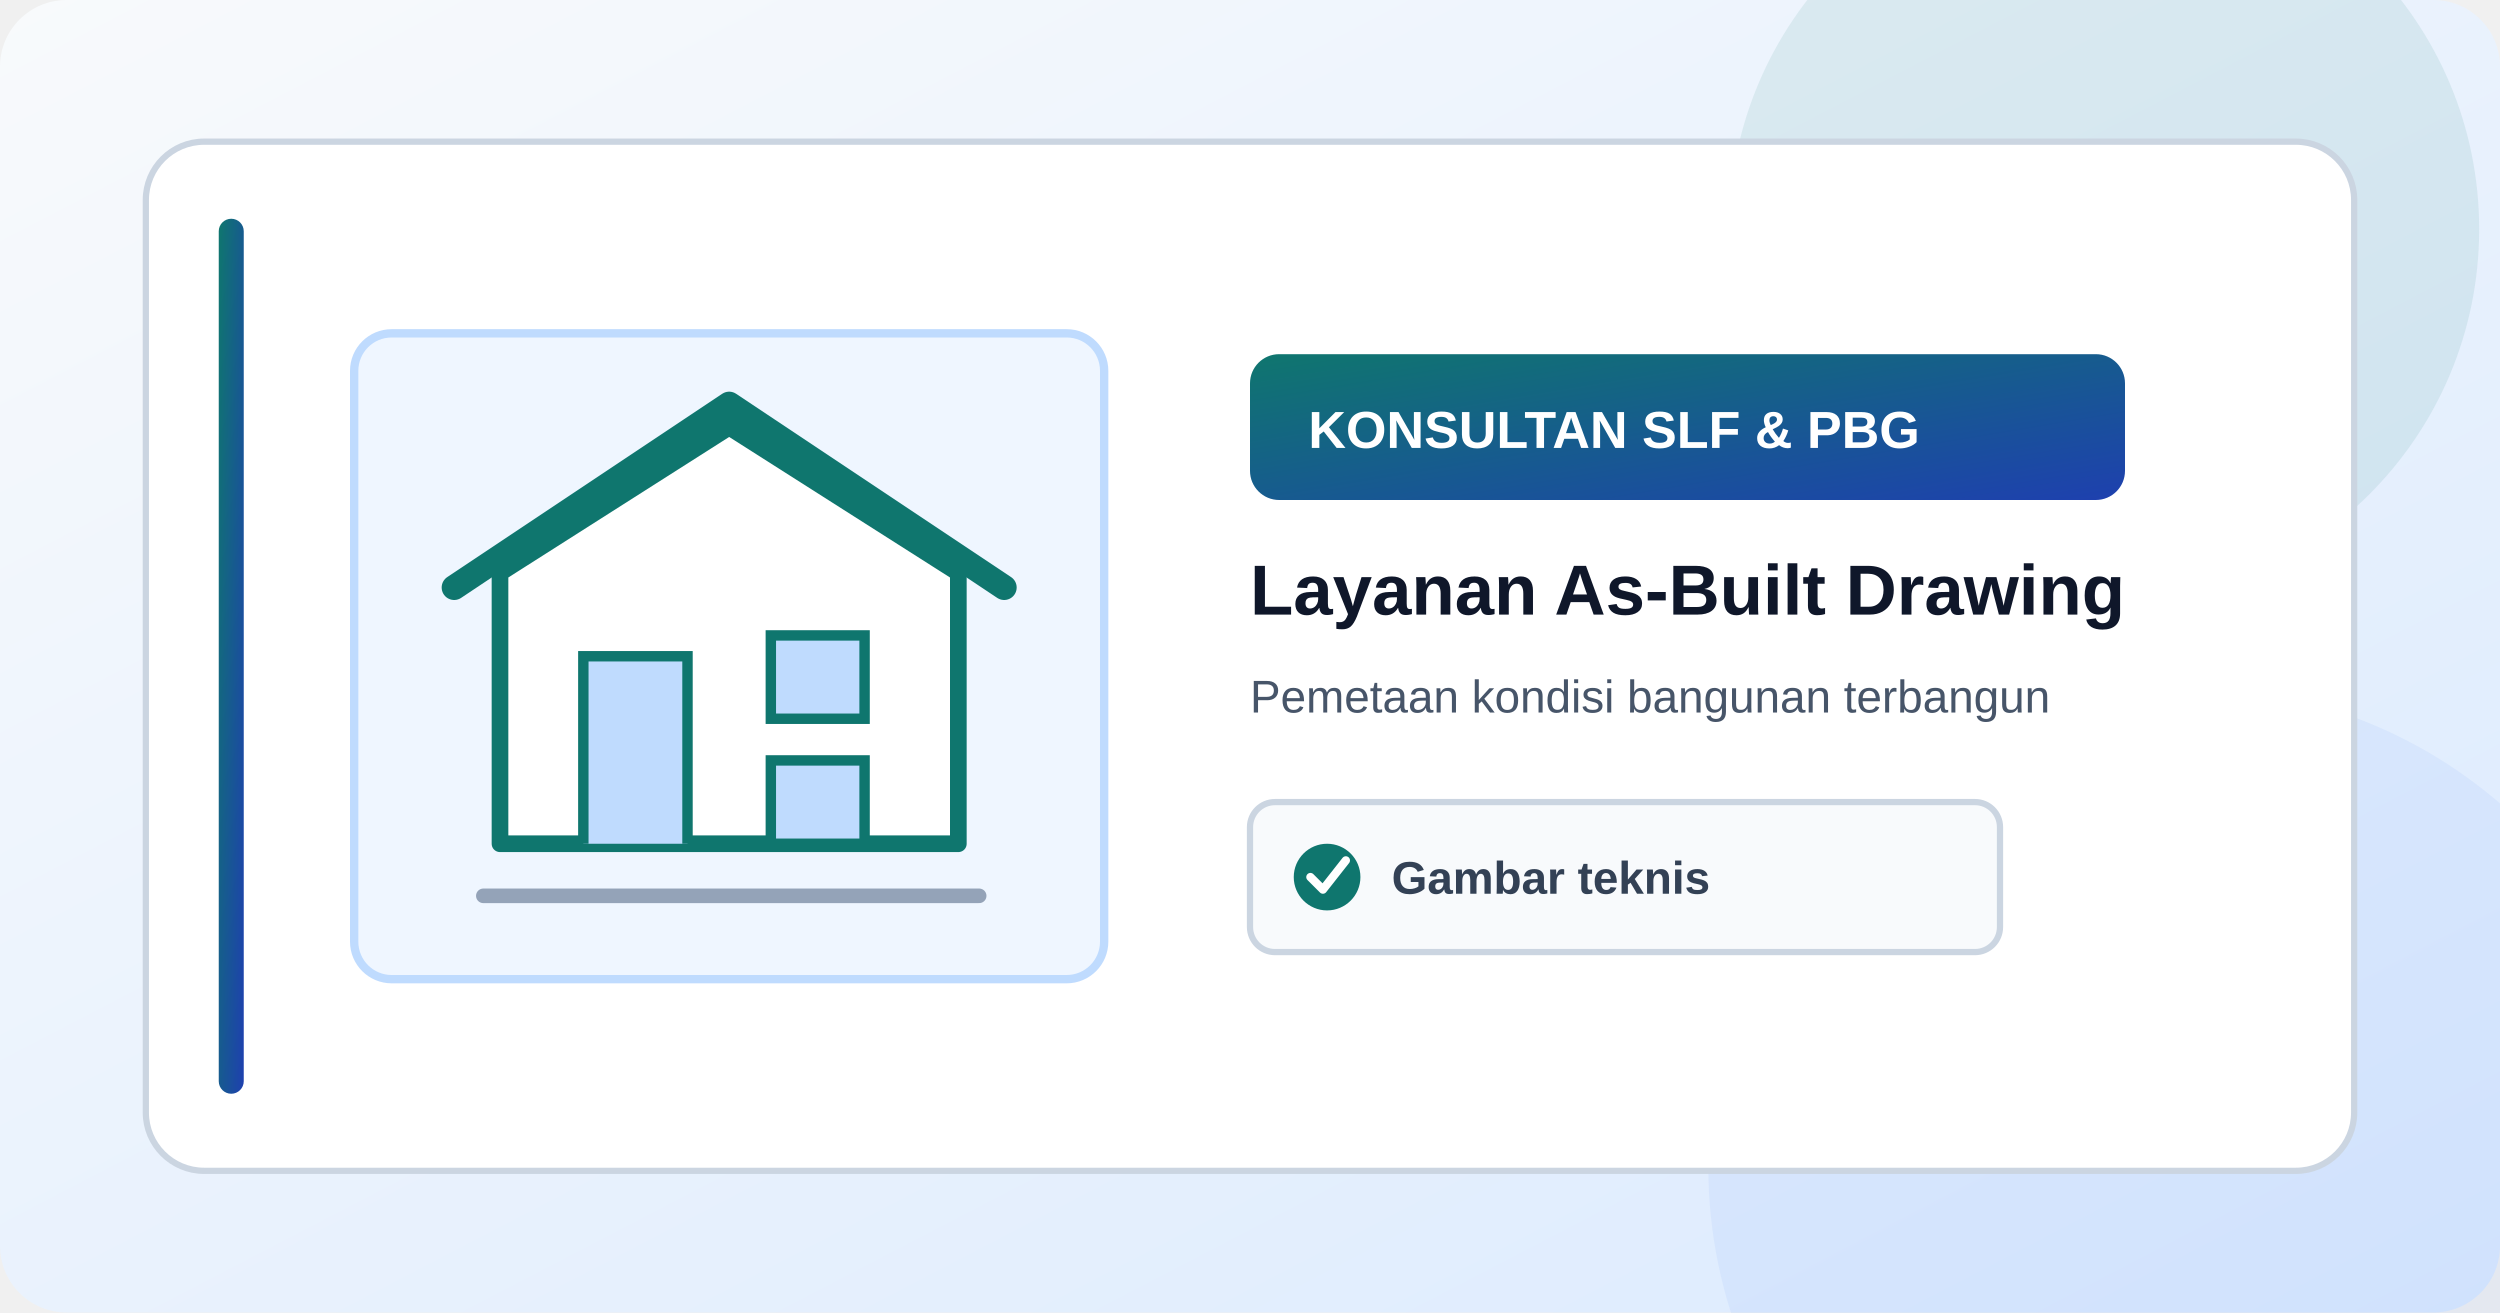
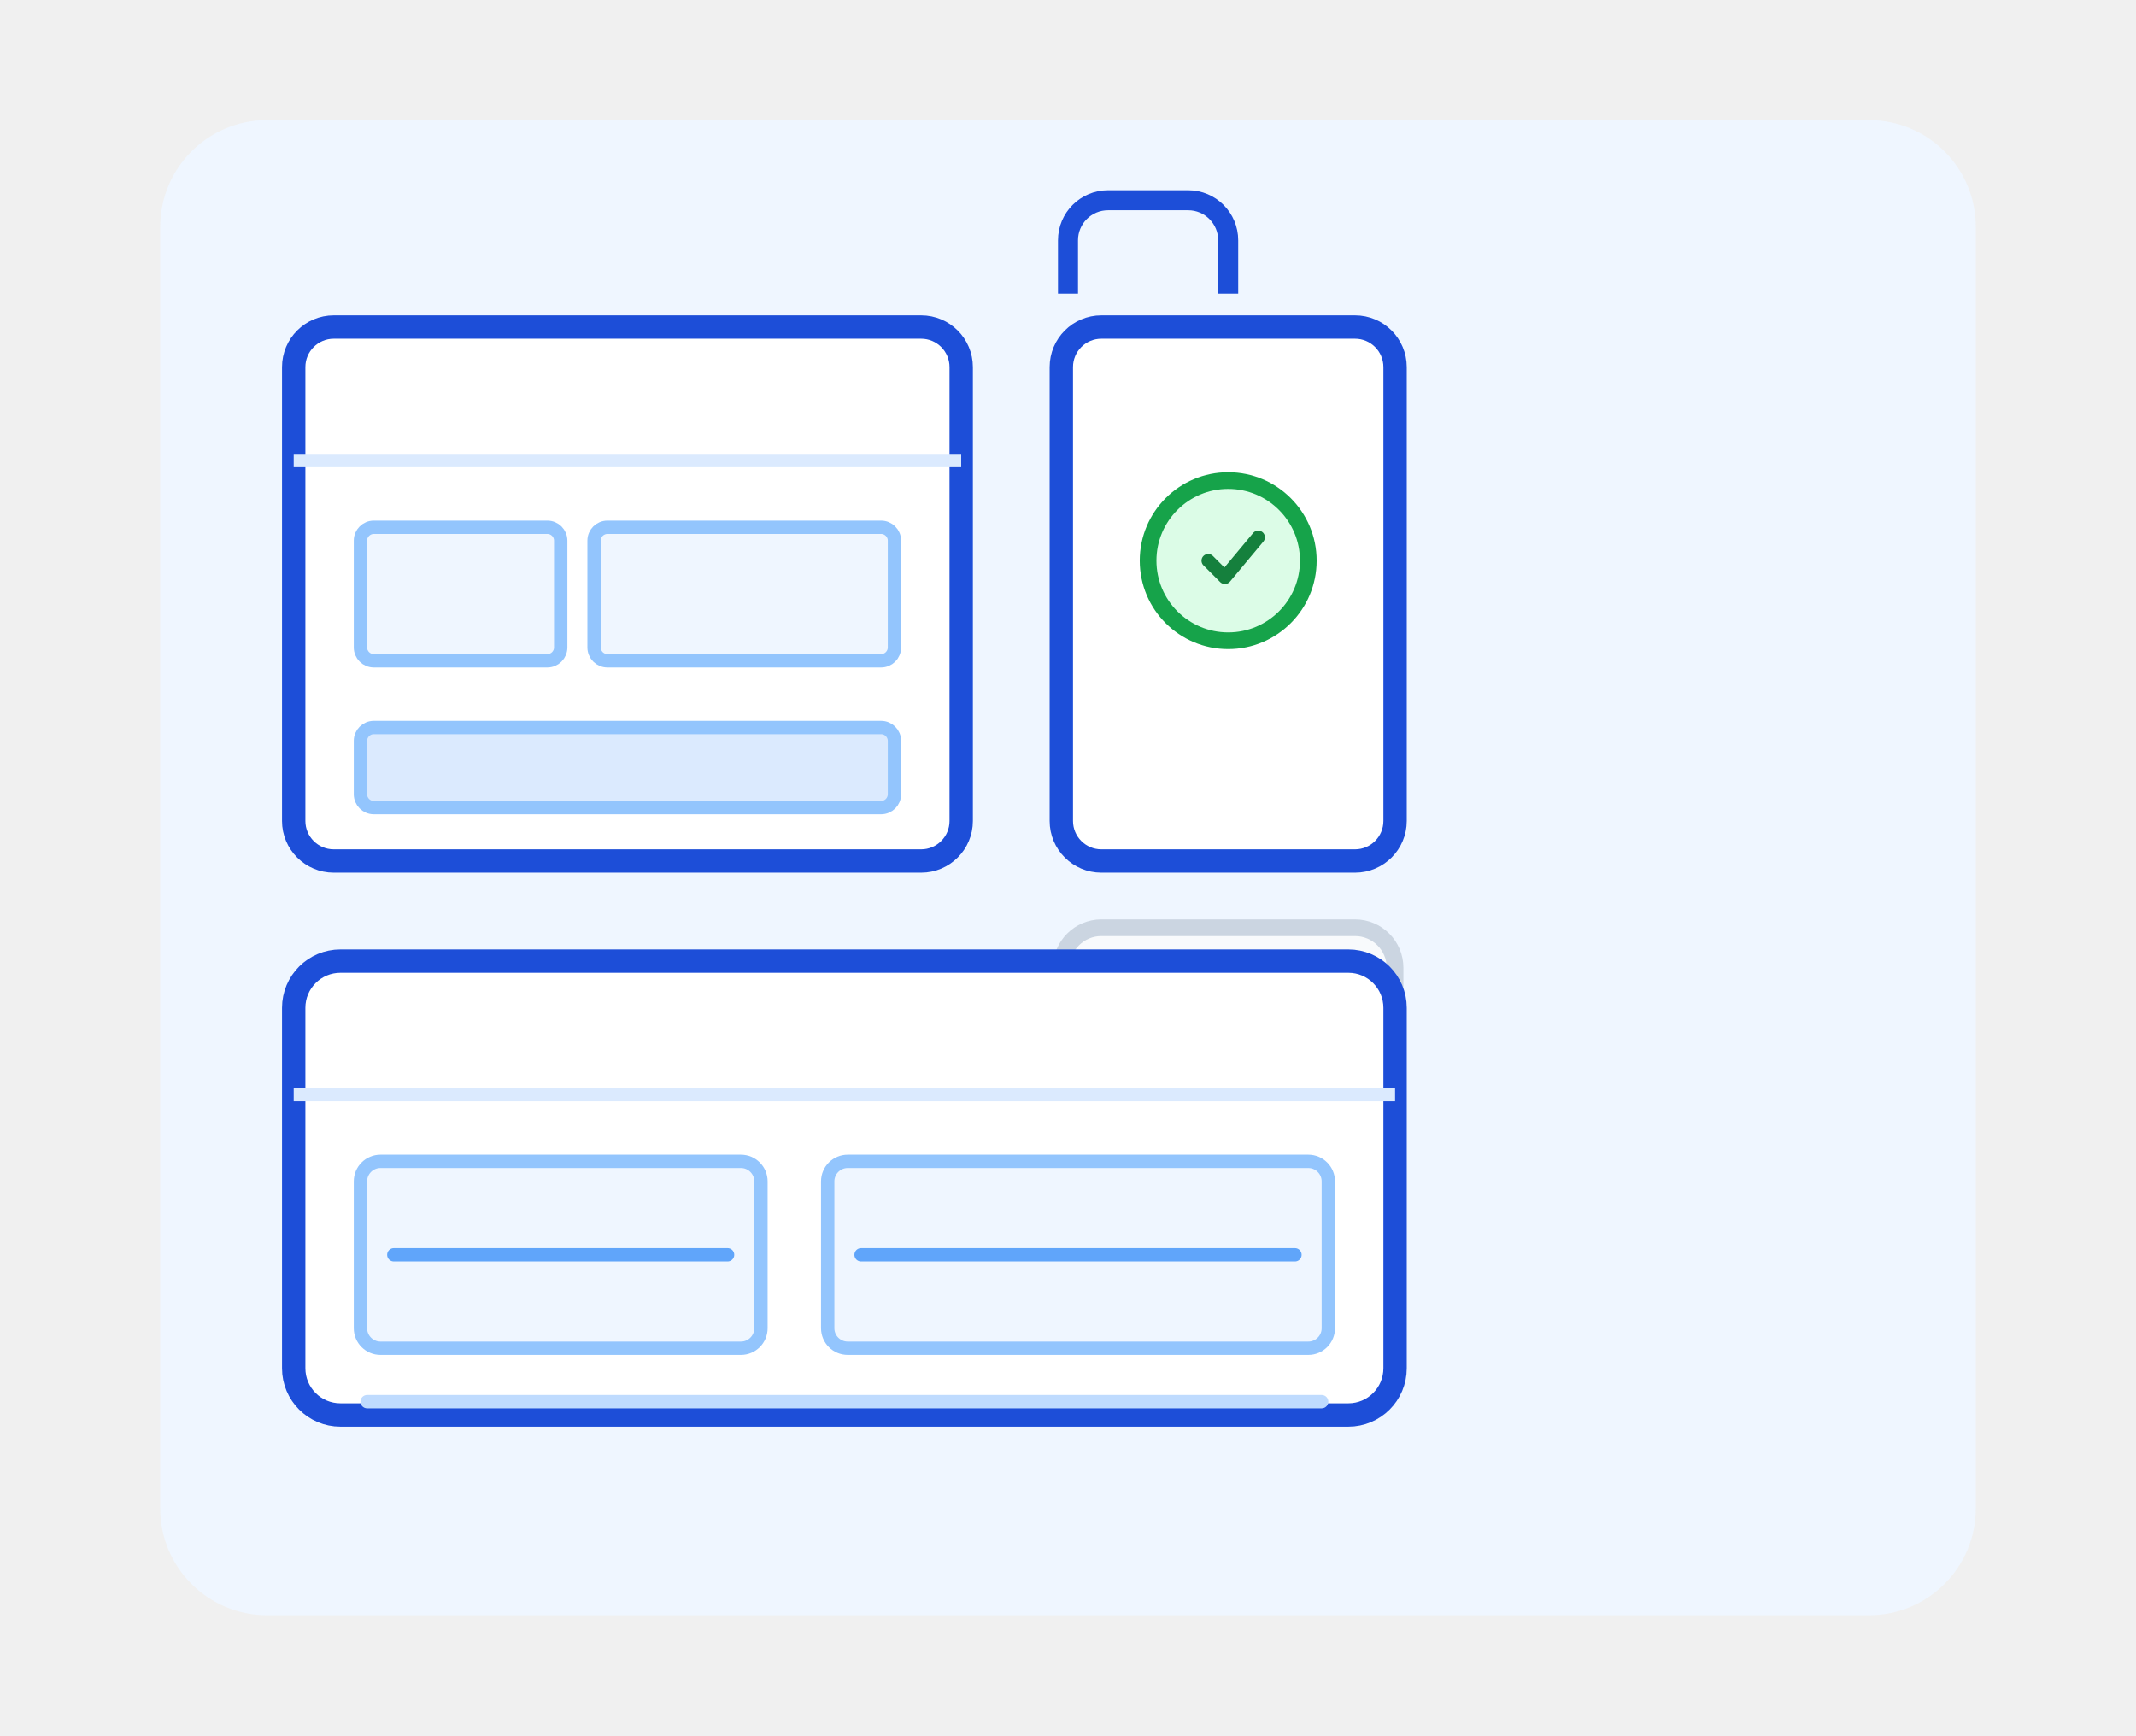
- <svg xmlns="http://www.w3.org/2000/svg" viewBox="0 0 1200 630" role="img" aria-labelledby="title desc">
-   <defs>
-     <linearGradient id="bg" x1="0" y1="0" x2="1" y2="1">
-       <stop stop-color="#f8fafc" />
-       <stop offset="1" stop-color="#dbeafe" />
-     </linearGradient>
-     <linearGradient id="accent" x1="0" y1="0" x2="1" y2="1">
-       <stop stop-color="#0f766e" />
-       <stop offset="1" stop-color="#1e40af" />
-     </linearGradient>
-   </defs>
-   <rect width="1200" height="630" rx="32" fill="url(#bg)" />
-   <circle cx="1010" cy="110" r="180" fill="#0f766e" opacity=".09" />
-   <circle cx="1050" cy="560" r="230" fill="#2563eb" opacity=".06" />
-   <rect x="70" y="68" width="1060" height="494" rx="28" fill="#fff" stroke="#cbd5e1" stroke-width="3" />
-   <rect x="105" y="105" width="12" height="420" rx="6" fill="url(#accent)" />
-   <g transform="translate(170 160)">
-     <rect x="0" y="0" width="360" height="310" rx="18" fill="#eff6ff" stroke="#bfdbfe" stroke-width="4" />
-     <path d="M70 245V115L180 45 290 115V245Z" fill="#fff" stroke="#0f766e" stroke-width="8" stroke-linejoin="round" />
-     <path d="M48 122 180 34 312 122" fill="none" stroke="#0f766e" stroke-width="12" stroke-linecap="round" stroke-linejoin="round" />
-     <path d="M110 245V155H160V245M200 145H245V185H200ZM200 205H245V245H200Z" fill="#bfdbfe" stroke="#0f766e" stroke-width="5" />
-     <path d="M62 270H300" stroke="#94a3b8" stroke-width="7" stroke-linecap="round" />
-   </g>
-   <g transform="translate(600 170)">
-     <rect width="420" height="70" rx="14" fill="url(#accent)" />
-     <text x="28" y="45" font-family="Arial, sans-serif" font-size="25" font-weight="700" fill="#fff">KONSULTAN SLF &amp; PBG</text>
-     <text x="0" y="125" font-family="Arial, sans-serif" font-size="34" font-weight="700" fill="#0f172a">Layanan As-Built Drawing</text>
-     <text x="0" y="172" font-family="Arial, sans-serif" font-size="22" fill="#475569">Pemetaan kondisi bangunan terbangun</text>
-     <g transform="translate(0 215)">
-       <rect width="360" height="72" rx="12" fill="#f8fafc" stroke="#cbd5e1" stroke-width="3" />
-       <circle cx="37" cy="36" r="16" fill="#0f766e" />
-       <path d="m29 36 6 6 11-14" stroke="#fff" stroke-width="4" fill="none" stroke-linecap="round" stroke-linejoin="round" />
-       <text x="68" y="44" font-family="Arial, sans-serif" font-size="22" font-weight="600" fill="#334155">Gambar teknis</text>
-     </g>
-   </g>
+ <svg xmlns="http://www.w3.org/2000/svg" viewBox="0 0 640 520" fill="none" role="img" aria-labelledby="title desc">
+   <rect x="48" y="36" width="544" height="448" rx="32" fill="#EFF6FF" />
+   <rect x="88" y="98" width="200" height="160" rx="12" fill="#fff" stroke="#1D4ED8" stroke-width="7" />
+   <path d="M88 138H288" stroke="#DBEAFE" stroke-width="4" />
+   <rect x="108" y="158" width="60" height="40" rx="4" fill="#EFF6FF" stroke="#93C5FD" stroke-width="4" />
+   <rect x="178" y="158" width="90" height="40" rx="4" fill="#EFF6FF" stroke="#93C5FD" stroke-width="4" />
+   <rect x="108" y="218" width="160" height="24" rx="4" fill="#DBEAFE" stroke="#93C5FD" stroke-width="4" />
+   <rect x="318" y="98" width="100" height="160" rx="12" fill="#fff" stroke="#1D4ED8" stroke-width="7" />
+   <path d="M368 88v-16a12 12 0 0 0-12-12h-24a12 12 0 0 0-12 12v16" stroke="#1D4ED8" stroke-width="6" />
+   <circle cx="368" cy="168" r="24" fill="#DCFCE7" stroke="#16A34A" stroke-width="5" />
+   <path d="m362 168 5 5 10-12" stroke="#15803D" stroke-width="4" stroke-linecap="round" stroke-linejoin="round" />
+   <rect x="318" y="278" width="100" height="80" rx="12" fill="#F8FAFC" stroke="#CBD5E1" stroke-width="5" />
+   <path d="M338 308h60M338 328h40M338 348h50" stroke="#94A3B8" stroke-width="4" stroke-linecap="round" />
+   <rect x="88" y="288" width="330" height="136" rx="14" fill="#fff" stroke="#1D4ED8" stroke-width="7" />
+   <path d="M88 328H418" stroke="#DBEAFE" stroke-width="4" />
+   <rect x="108" y="348" width="120" height="56" rx="6" fill="#EFF6FF" stroke="#93C5FD" stroke-width="4" />
+   <path d="M118 376h100" stroke="#60A5FA" stroke-width="4" stroke-linecap="round" />
+   <rect x="248" y="348" width="150" height="56" rx="6" fill="#EFF6FF" stroke="#93C5FD" stroke-width="4" />
+   <path d="M258 376h130" stroke="#60A5FA" stroke-width="4" stroke-linecap="round" />
+   <rect x="108" y="418" width="290" height="4" rx="2" fill="#BFDBFE" />
</svg>
